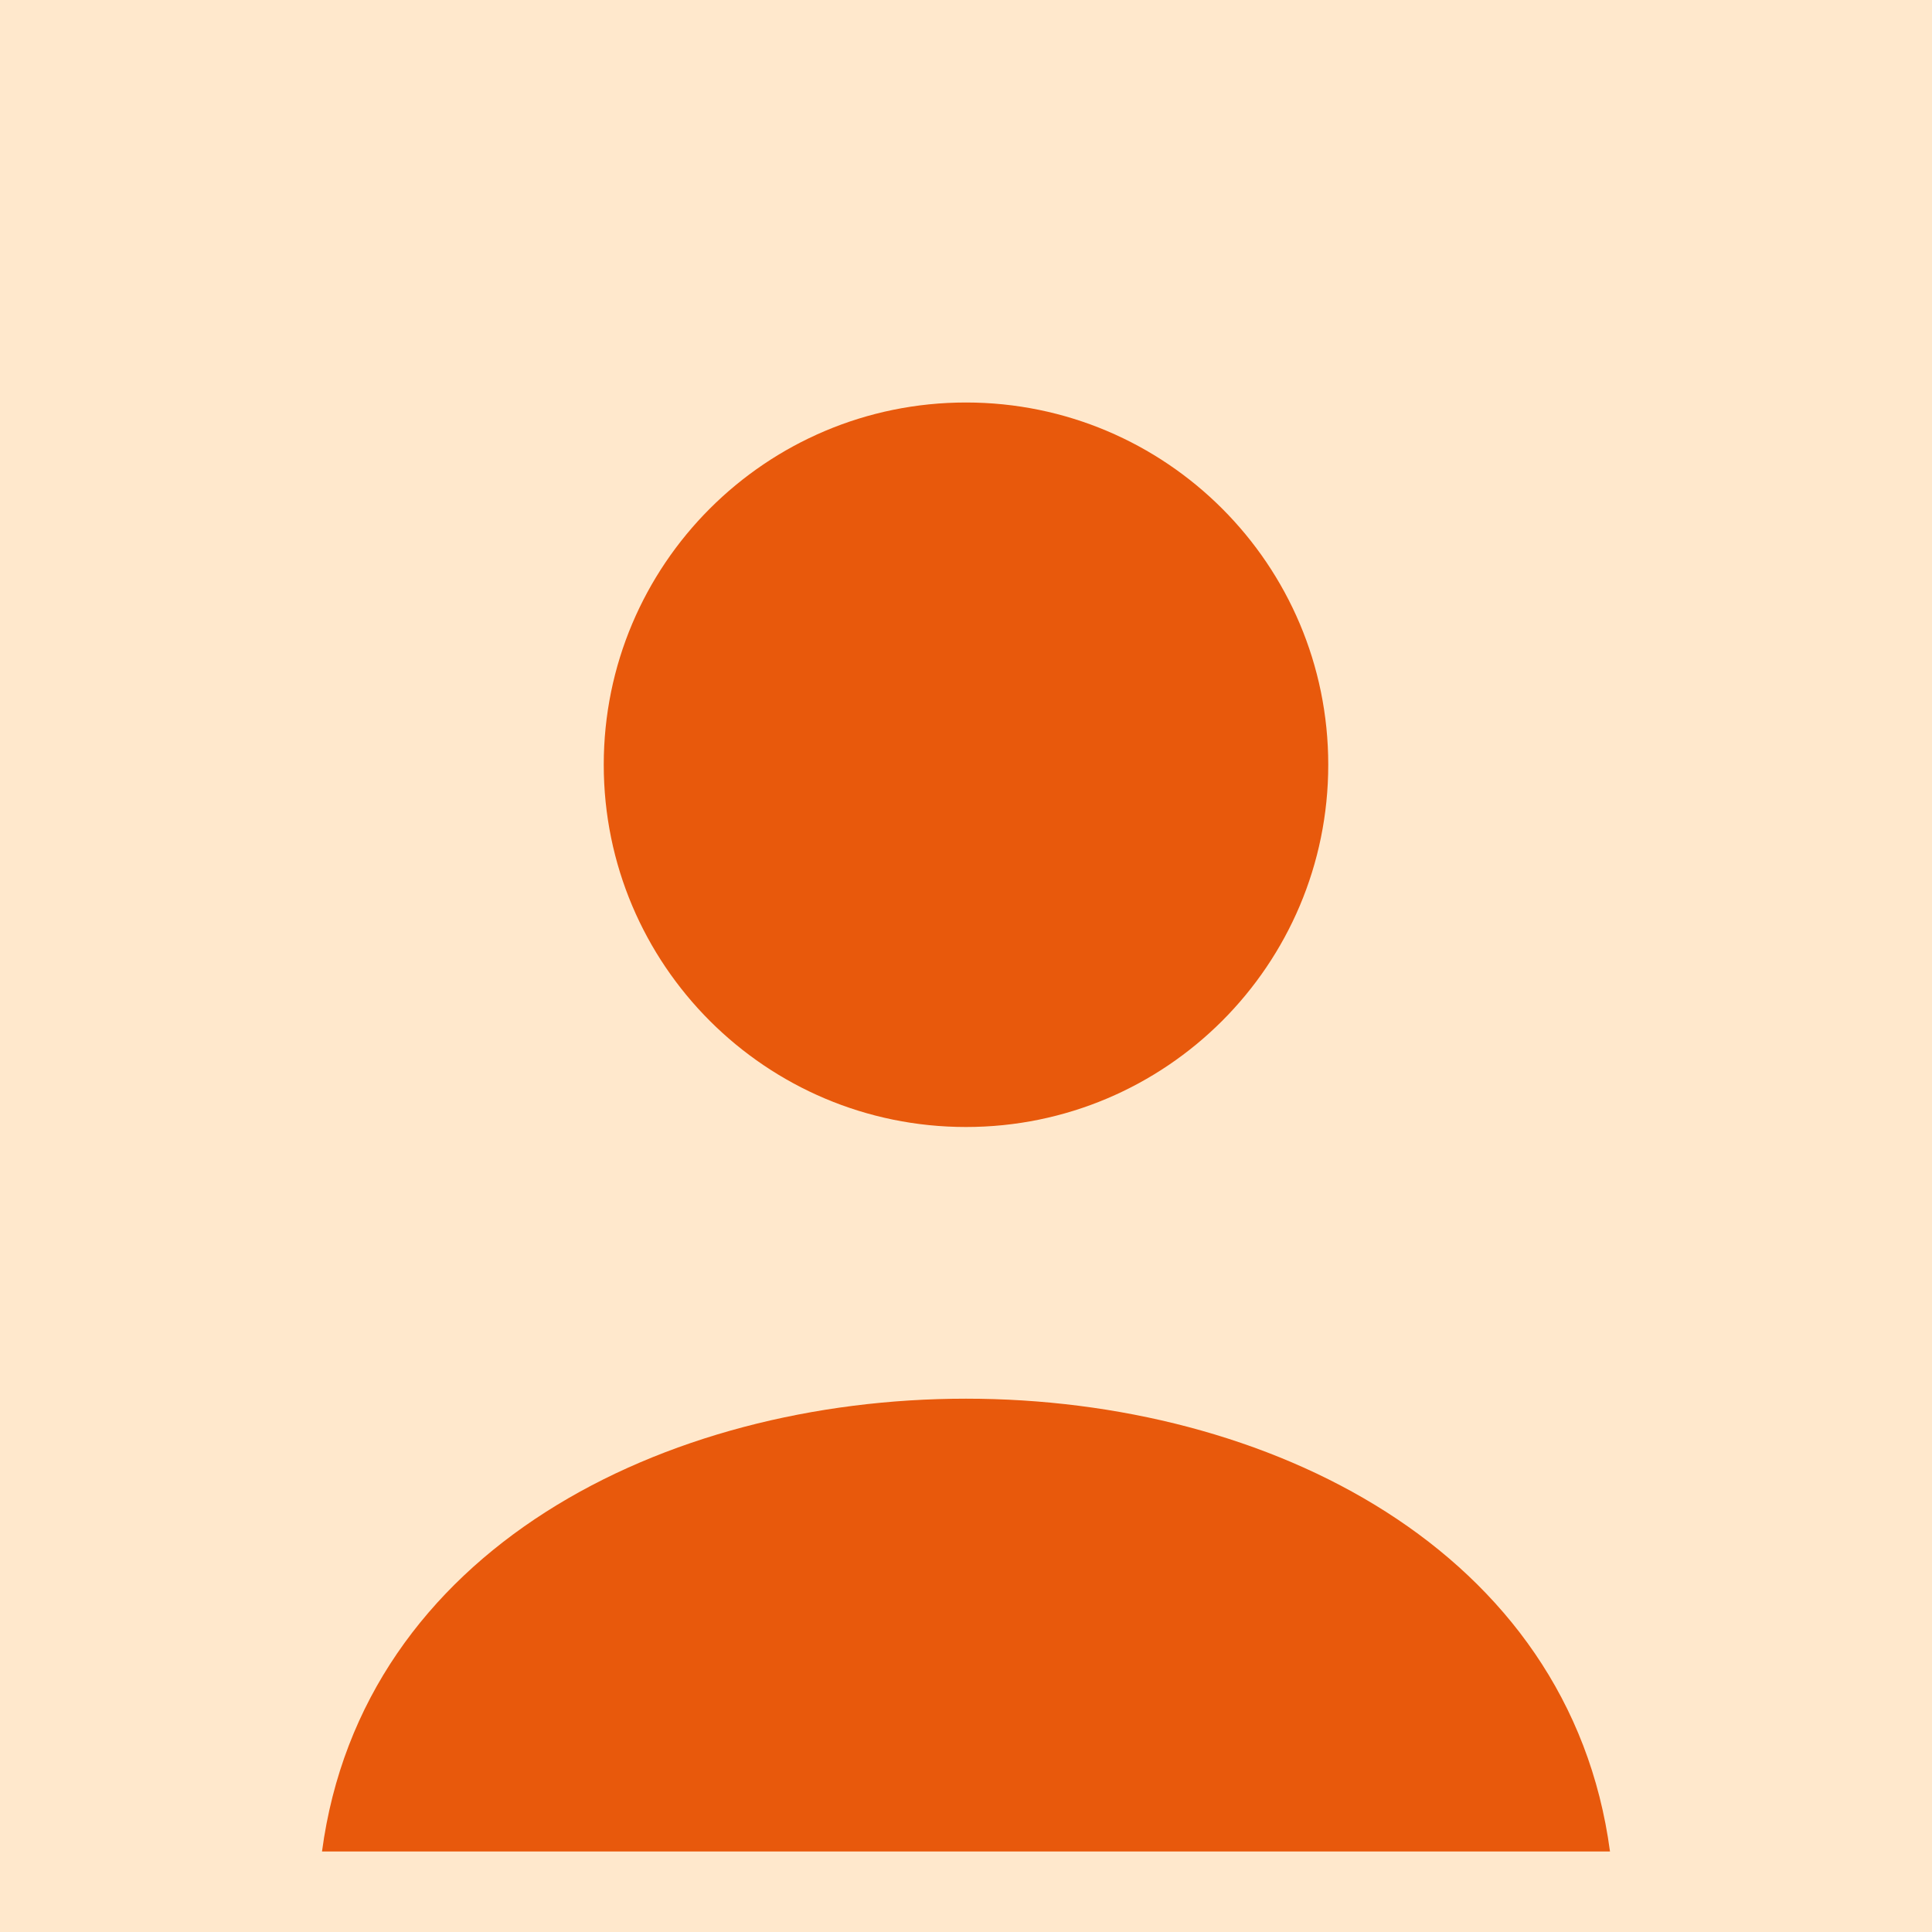
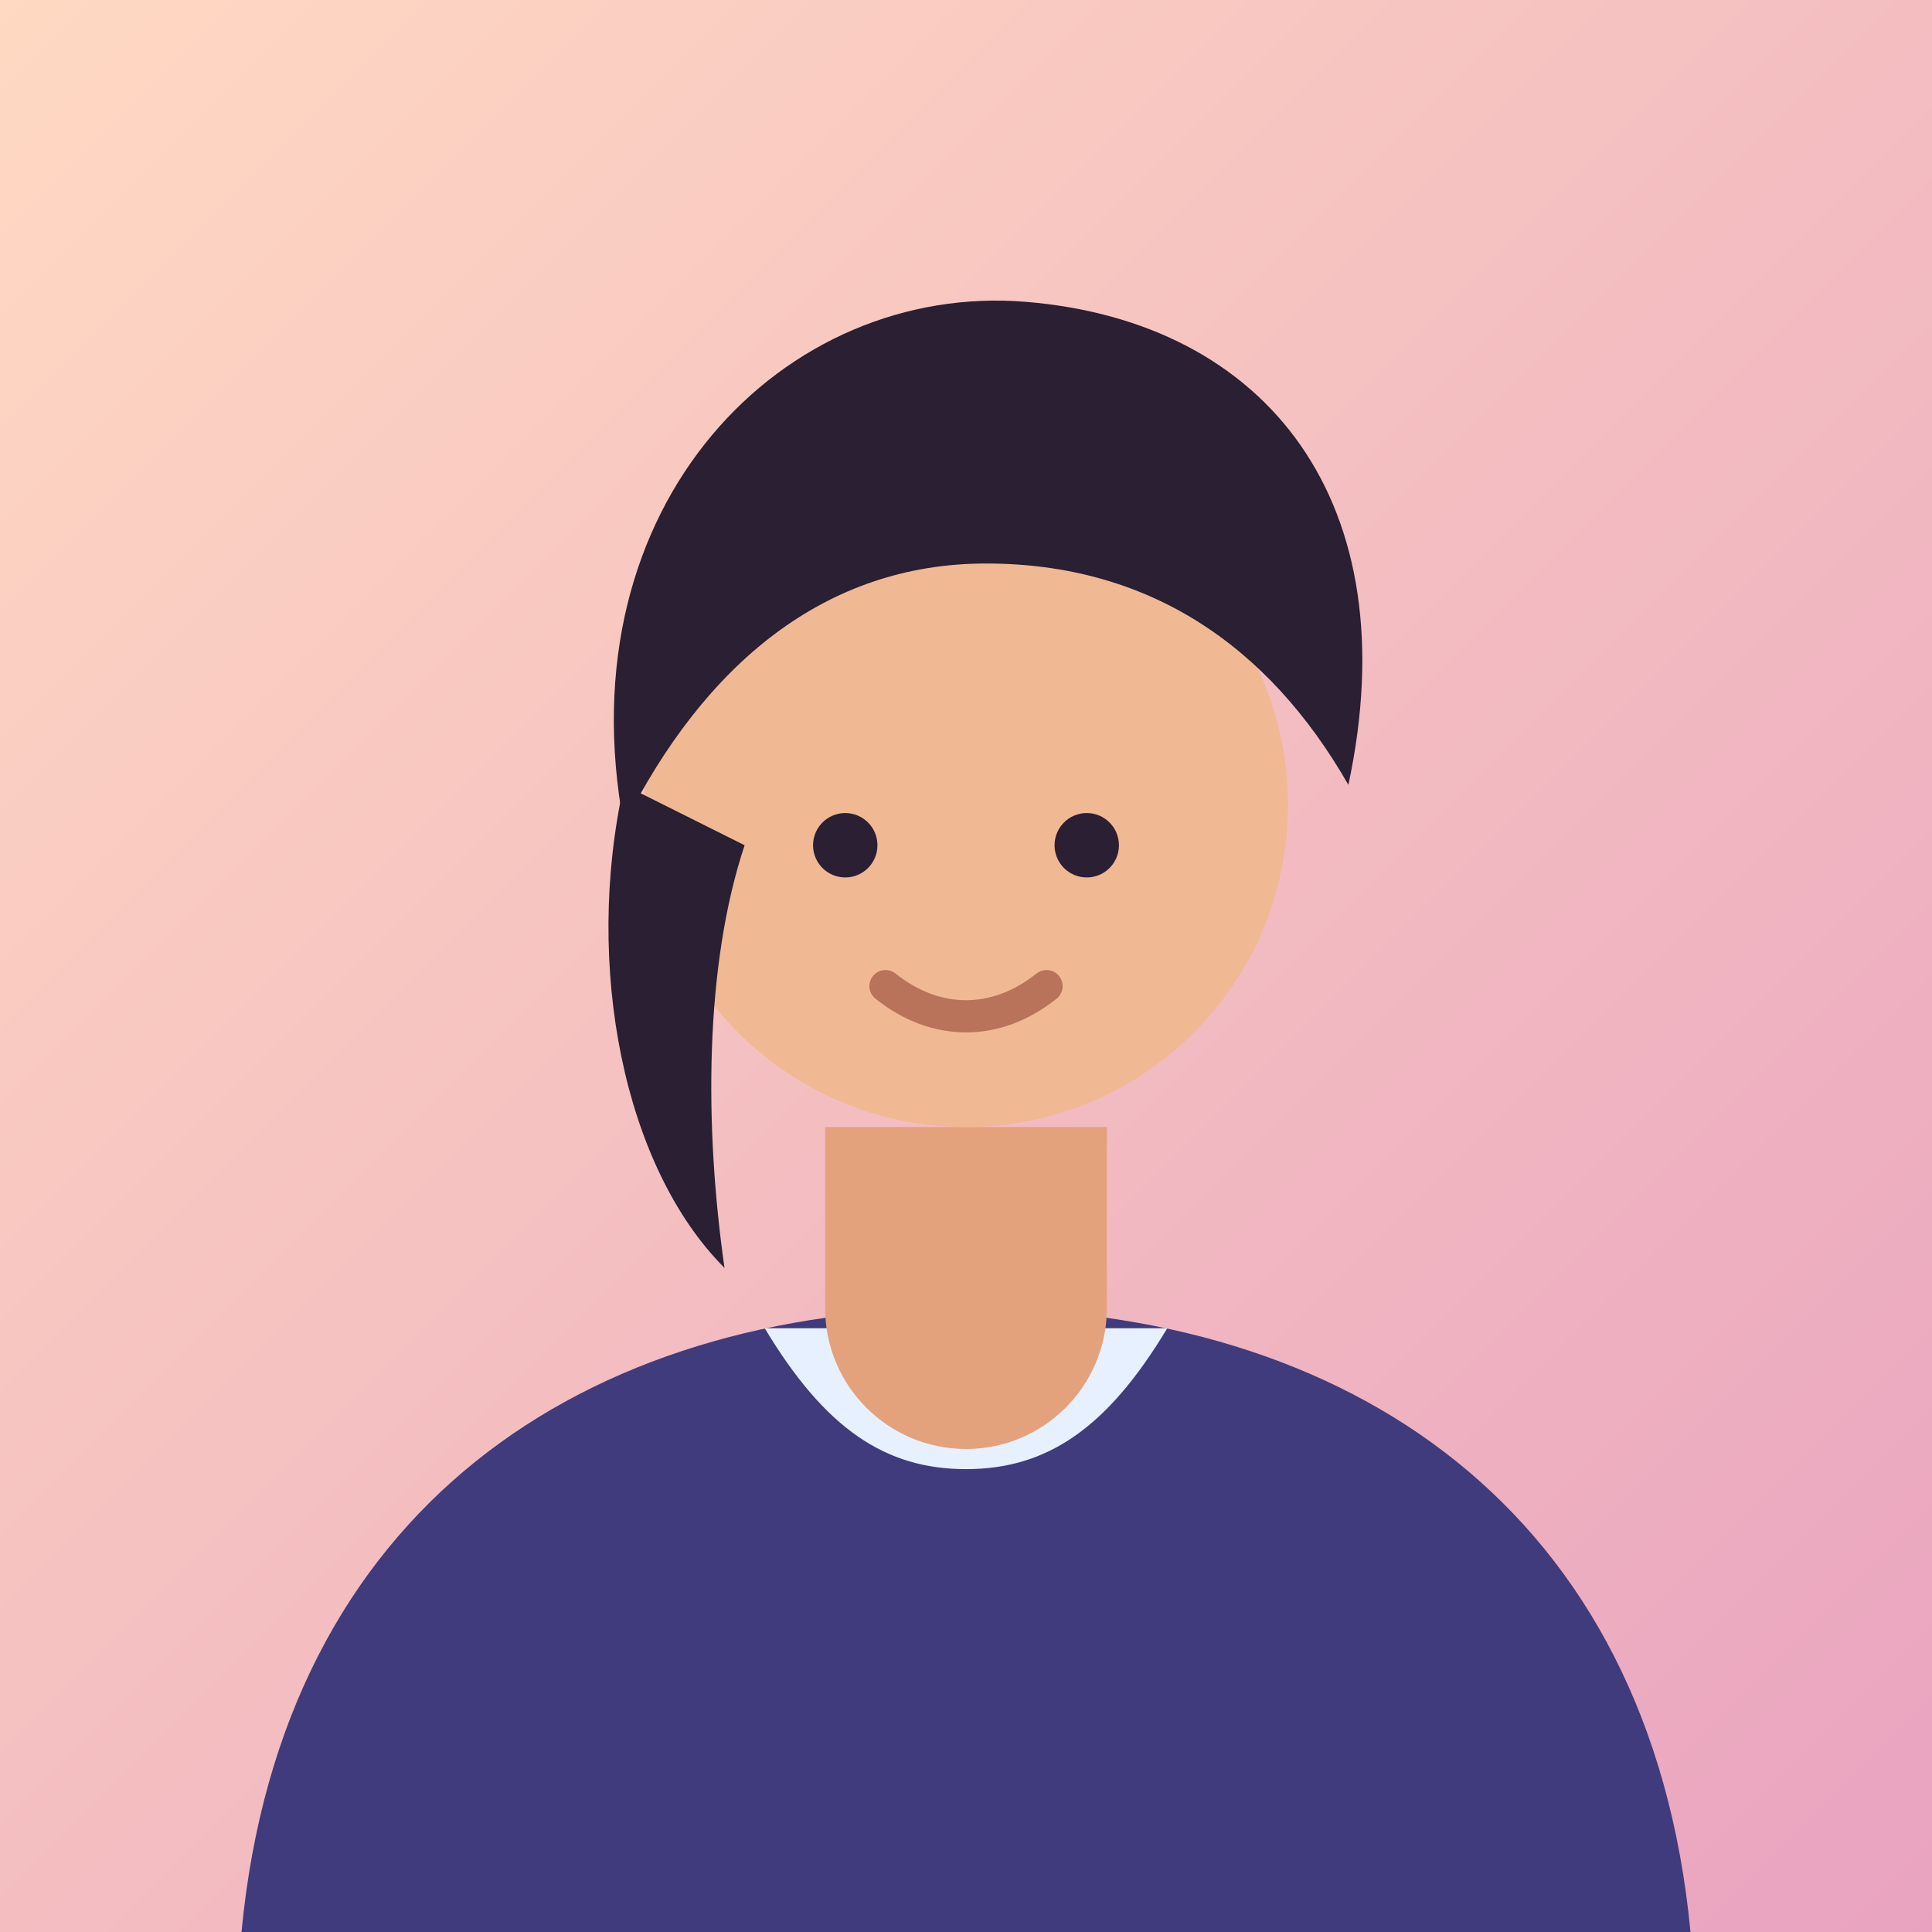
<svg xmlns="http://www.w3.org/2000/svg" width="96" height="96" viewBox="0 0 96 96">
-   <rect width="96" height="96" fill="#ffe8cc" />
-   <circle cx="48" cy="38" r="18" fill="#e8590c" />
-   <path d="M16 92 C20 62 76 62 80 92 Z" fill="#e8590c" />
+   <defs>
+     <linearGradient id="bg" x1="0" y1="0" x2="1" y2="1">
+       <stop offset="0" stop-color="#ffd9c2" />
+       <stop offset="1" stop-color="#e9a3c0" />
+     </linearGradient>
+   </defs>
+   <rect width="96" height="96" fill="url(#bg)" />
+   <path d="M12 96c2-21 17-31 36-31s34 10 36 31z" fill="#3f3b7d" />
+   <path d="M38 66c3 5 6 7 10 7s7-2 10-7z" fill="#e7f0ff" />
+   <path d="M41 56h14v9a7 7 0 0 1-14 0z" fill="#e4a27c" />
+   <circle cx="48" cy="40" r="16" fill="#f1b894" />
+   <path d="M31 41c-3-16 8-27 20-26 12 1 19 10 16 24-4-7-10-11-18-11-8 0-14 5-18 13z" fill="#2a1f33" />
+   <path d="M31 39c-2 9 0 19 5 24-1-7-1-15 1-21z" fill="#2a1f33" />
+   <circle cx="42" cy="42" r="1.6" fill="#2a1f33" />
+   <circle cx="54" cy="42" r="1.6" fill="#2a1f33" />
+   <path d="M44 49c2.5 2 5.5 2 8 0" fill="none" stroke="#b8735a" stroke-width="1.6" stroke-linecap="round" />
</svg>
